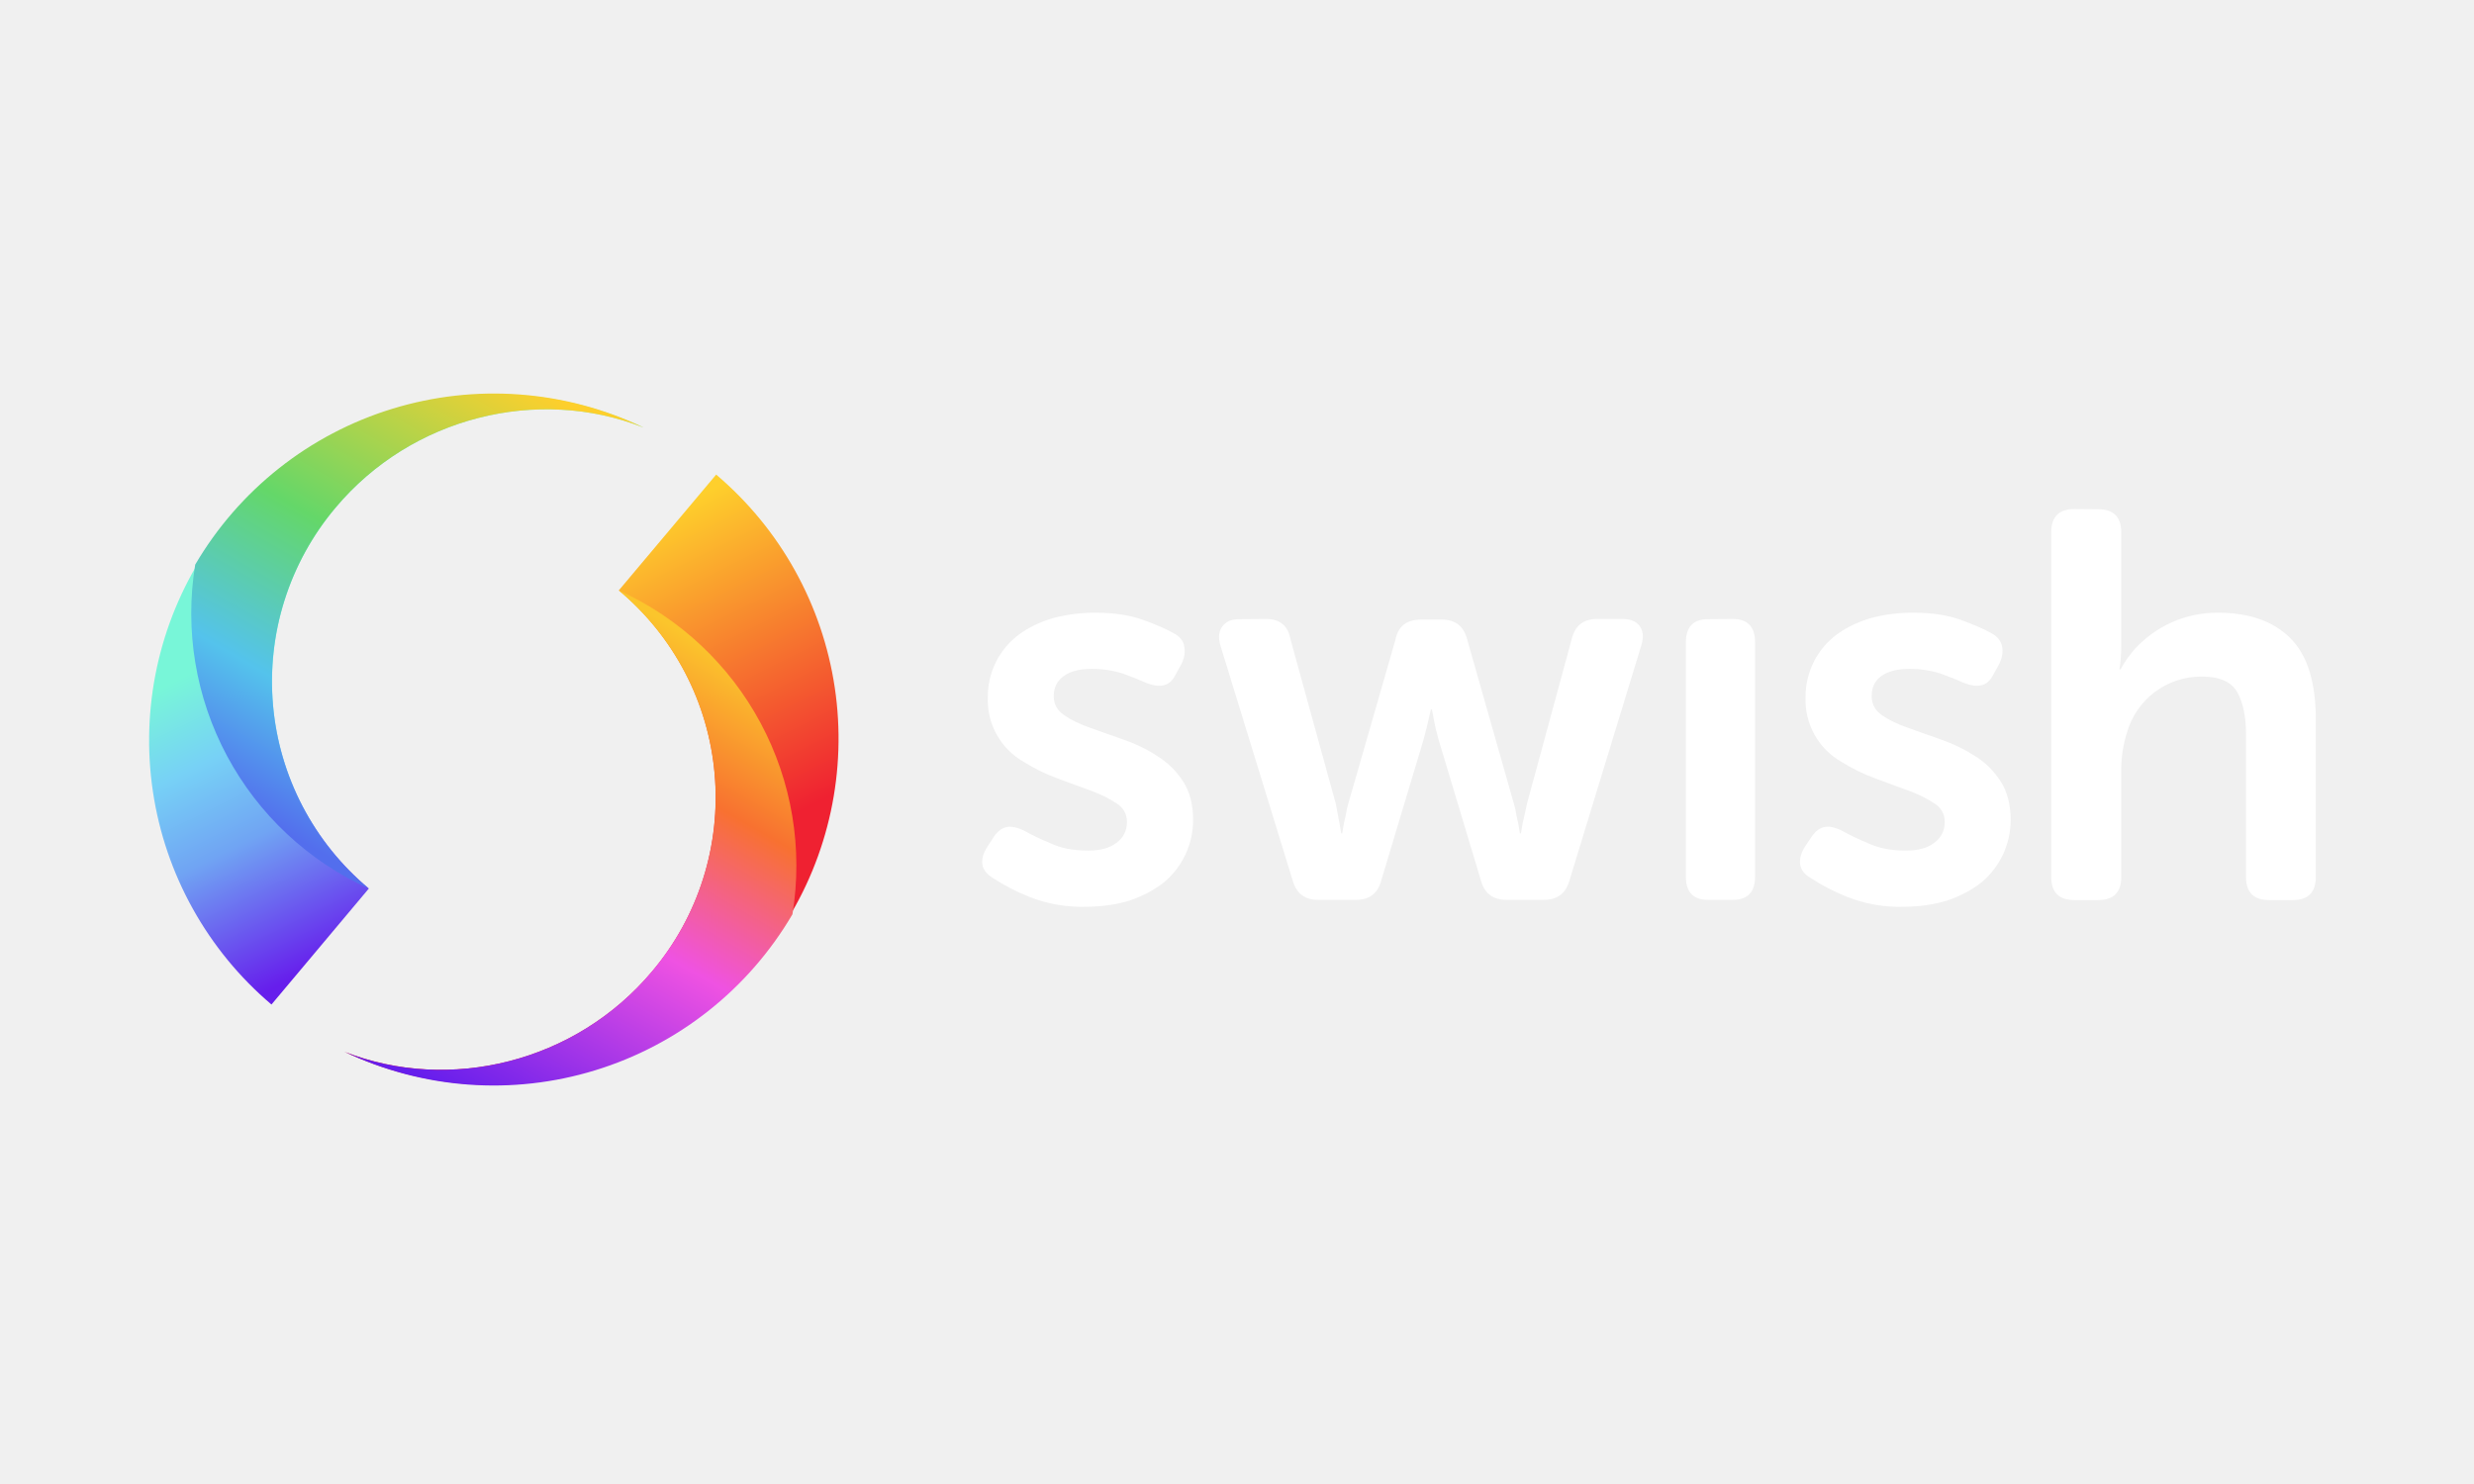
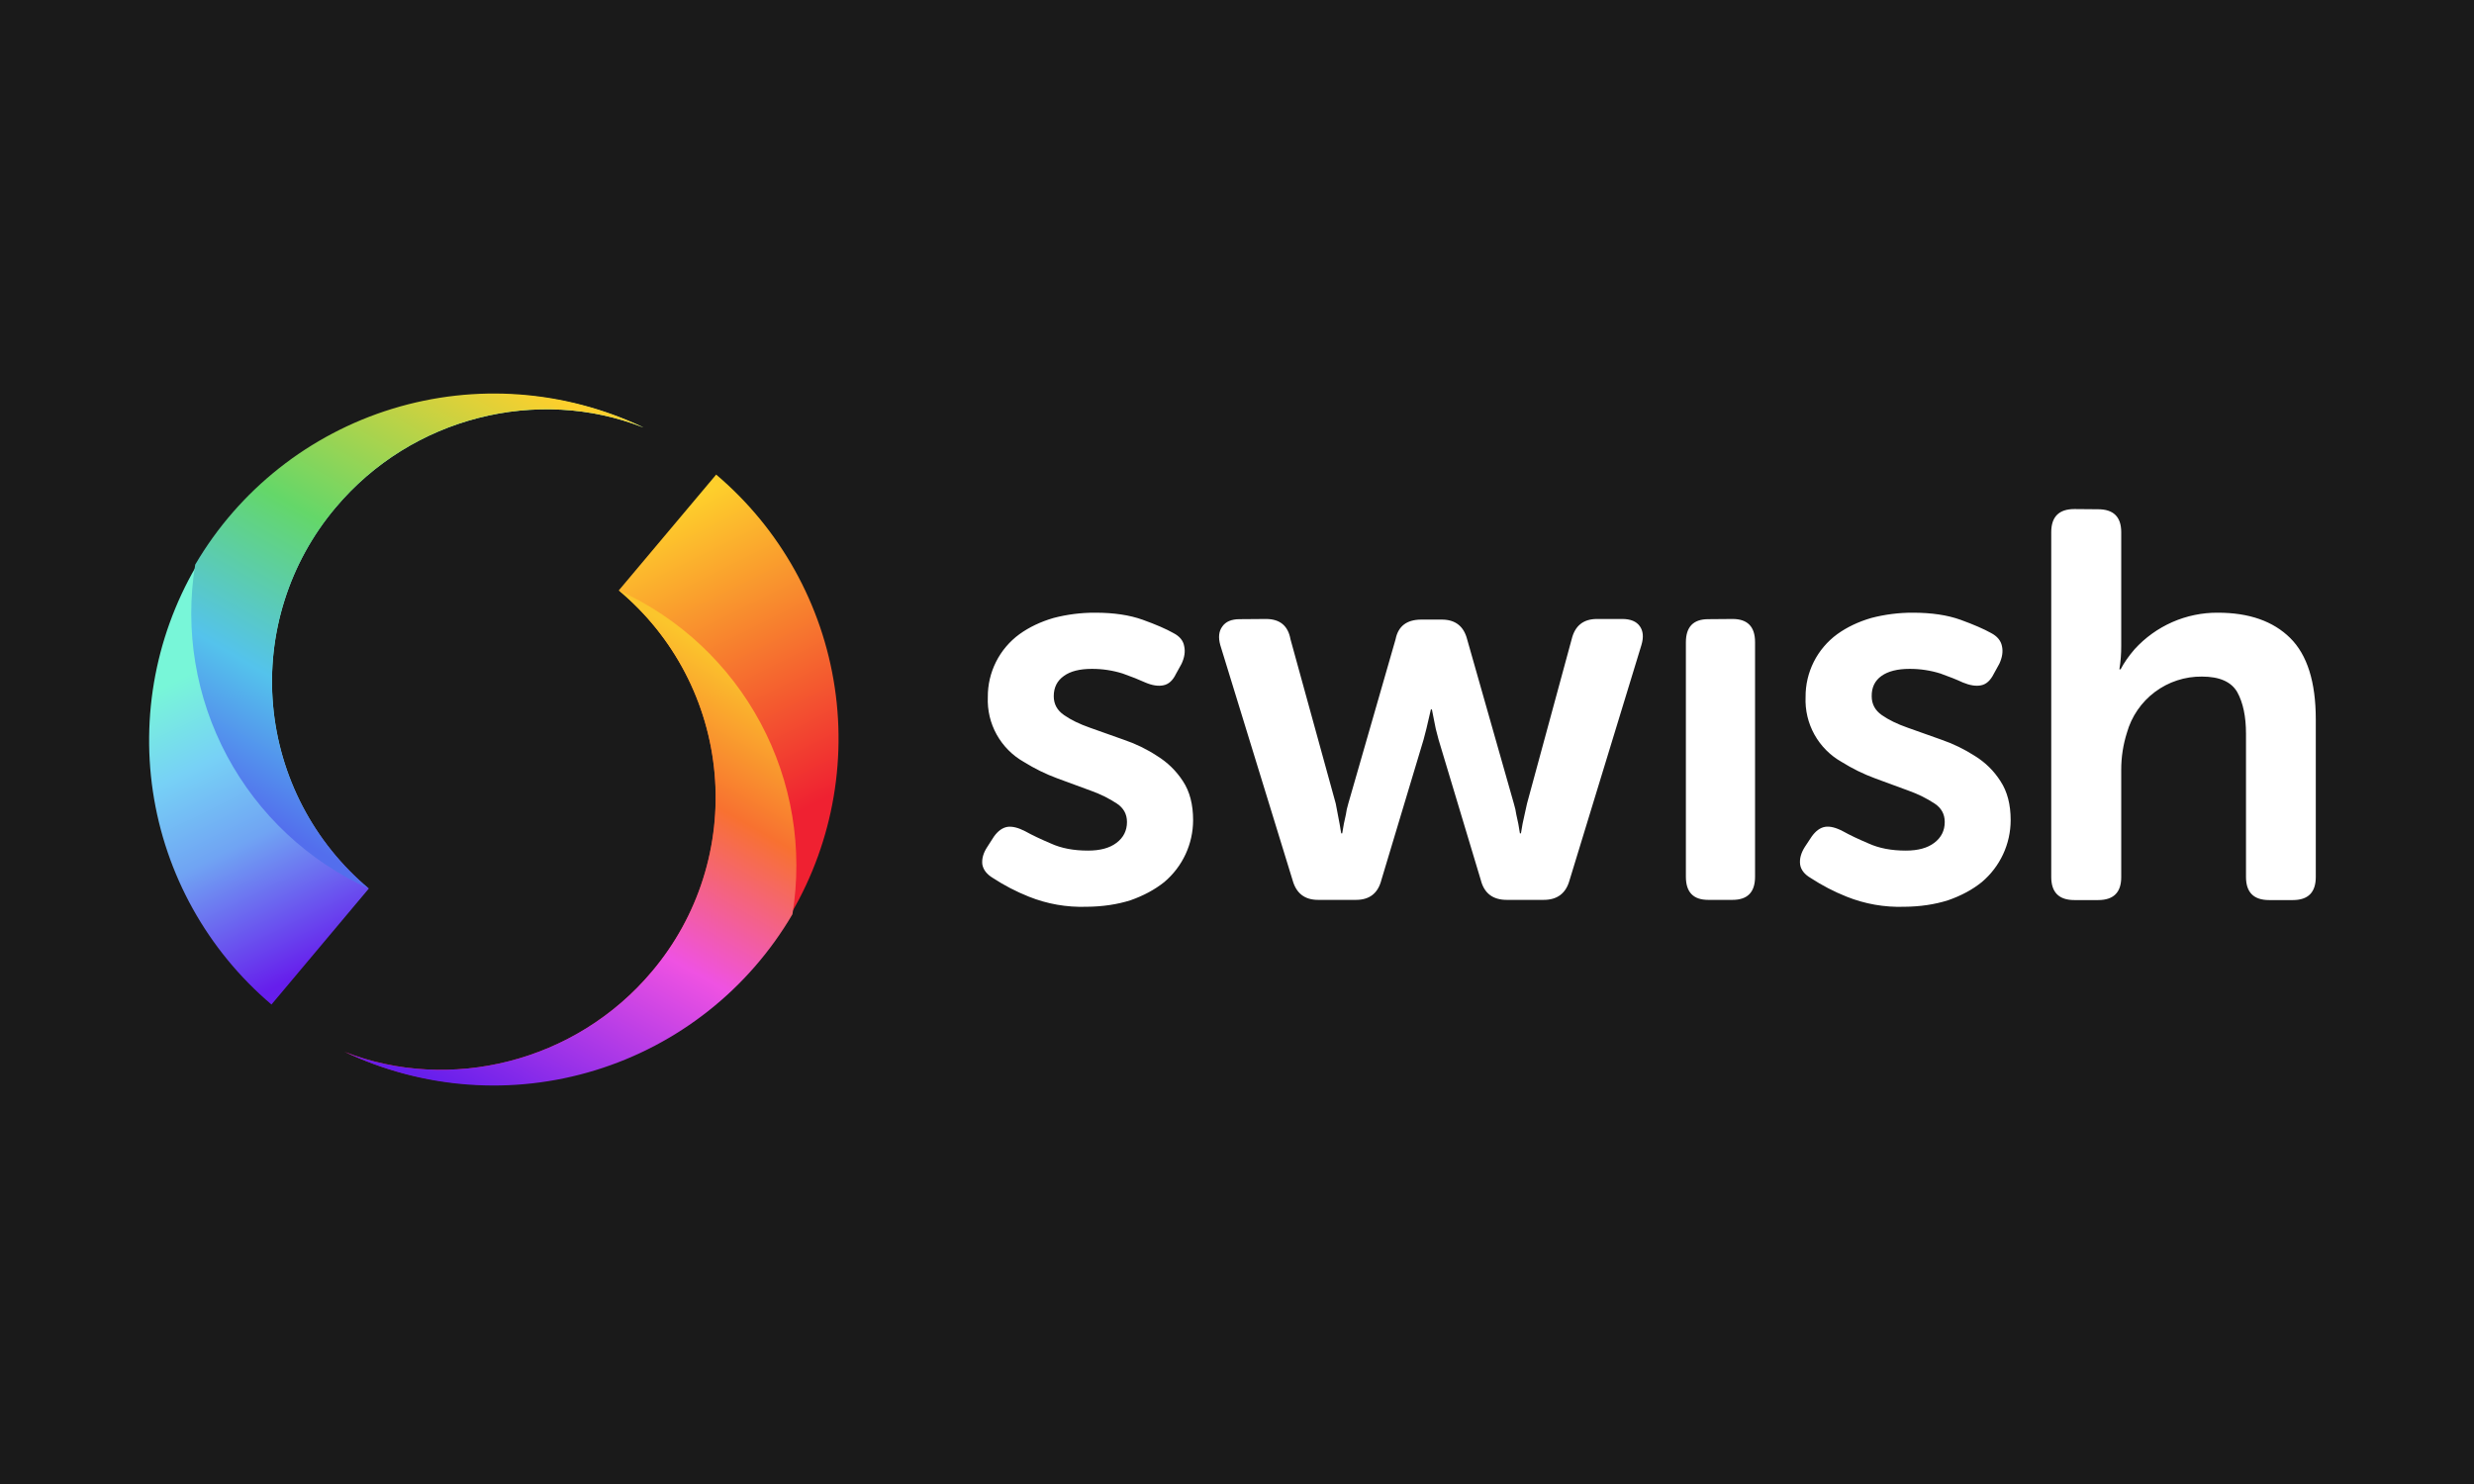
<svg xmlns="http://www.w3.org/2000/svg" width="100" height="60" viewBox="0 0 100 60" fill="none">
+   <rect width="100" height="60" fill="#1A1A1A" />
  <path d="M77.32 24.772C78.074 24.772 78.716 24.868 79.247 25.059C79.772 25.25 80.182 25.428 80.477 25.592C80.728 25.723 80.876 25.901 80.92 26.125C80.969 26.344 80.933 26.581 80.813 26.838L80.592 27.24C80.455 27.514 80.283 27.669 80.075 27.708C79.873 27.751 79.627 27.713 79.337 27.593C79.091 27.478 78.79 27.358 78.435 27.232C78.032 27.105 77.611 27.042 77.189 27.043C76.697 27.043 76.317 27.139 76.049 27.33C75.781 27.522 75.65 27.795 75.655 28.15C75.655 28.468 75.792 28.722 76.065 28.913C76.339 29.104 76.686 29.274 77.107 29.421L78.468 29.905C78.943 30.069 79.394 30.288 79.821 30.561C80.247 30.824 80.594 31.165 80.862 31.586C81.135 32.002 81.272 32.526 81.272 33.161C81.271 33.637 81.167 34.108 80.966 34.539C80.765 34.971 80.472 35.354 80.108 35.662C79.731 35.968 79.274 36.214 78.738 36.4C78.203 36.569 77.612 36.657 76.967 36.662C76.171 36.688 75.378 36.549 74.638 36.252C74.131 36.05 73.644 35.797 73.187 35.498C72.936 35.35 72.793 35.167 72.761 34.948C72.733 34.719 72.799 34.481 72.957 34.235L73.228 33.825C73.392 33.595 73.572 33.464 73.769 33.431C73.966 33.398 74.209 33.459 74.499 33.612C74.761 33.759 75.106 33.923 75.532 34.104C75.953 34.295 76.453 34.391 77.033 34.391C77.525 34.391 77.907 34.287 78.181 34.079C78.465 33.866 78.607 33.584 78.607 33.234C78.607 32.917 78.471 32.669 78.197 32.488C77.872 32.275 77.522 32.102 77.156 31.972L75.795 31.471C75.322 31.297 74.869 31.074 74.442 30.807C73.98 30.547 73.599 30.164 73.341 29.701C73.084 29.238 72.959 28.713 72.982 28.183C72.978 27.688 73.092 27.2 73.314 26.758C73.537 26.316 73.862 25.933 74.261 25.641C74.655 25.357 75.114 25.138 75.639 24.985C76.188 24.842 76.753 24.77 77.32 24.772ZM44.274 24.772C45.023 24.772 45.662 24.868 46.193 25.059C46.723 25.25 47.133 25.428 47.423 25.592C47.68 25.723 47.827 25.901 47.865 26.125C47.915 26.344 47.879 26.581 47.759 26.838L47.537 27.24C47.406 27.514 47.234 27.669 47.021 27.708C46.813 27.751 46.57 27.713 46.291 27.593C46.04 27.478 45.736 27.358 45.381 27.232C44.978 27.105 44.557 27.042 44.134 27.043C43.642 27.043 43.265 27.139 43.003 27.33C42.73 27.522 42.593 27.795 42.593 28.15C42.593 28.468 42.732 28.722 43.011 28.913C43.284 29.104 43.632 29.274 44.052 29.421L45.414 29.905C45.9 30.069 46.351 30.288 46.767 30.561C47.193 30.824 47.543 31.165 47.816 31.586C48.09 32.002 48.226 32.526 48.226 33.161C48.225 33.637 48.121 34.108 47.92 34.539C47.719 34.971 47.426 35.354 47.062 35.662C46.679 35.968 46.223 36.214 45.692 36.4C45.157 36.569 44.564 36.657 43.913 36.662C43.117 36.688 42.324 36.549 41.584 36.252C41.077 36.05 40.59 35.797 40.133 35.498C39.887 35.35 39.745 35.167 39.706 34.948C39.679 34.719 39.747 34.481 39.911 34.235L40.174 33.825C40.338 33.595 40.521 33.464 40.723 33.431C40.92 33.404 41.161 33.464 41.445 33.612C41.707 33.759 42.052 33.923 42.478 34.104C42.894 34.295 43.394 34.391 43.979 34.391C44.471 34.391 44.853 34.287 45.127 34.079C45.411 33.866 45.553 33.584 45.553 33.234C45.553 32.917 45.416 32.669 45.143 32.488C44.818 32.275 44.468 32.102 44.102 31.972L42.74 31.471C42.268 31.297 41.815 31.074 41.387 30.807C40.926 30.547 40.545 30.164 40.287 29.701C40.029 29.238 39.905 28.713 39.928 28.183C39.924 27.688 40.038 27.2 40.26 26.758C40.483 26.316 40.807 25.933 41.207 25.641C41.601 25.357 42.06 25.138 42.585 24.985C43.133 24.842 43.698 24.77 44.266 24.772M84.806 20.59C85.43 20.59 85.741 20.899 85.741 21.517V26.109C85.743 26.427 85.718 26.745 85.667 27.06H85.717C85.853 26.797 86.042 26.527 86.282 26.248C86.708 25.78 87.227 25.407 87.806 25.152C88.386 24.898 89.012 24.768 89.644 24.772C90.907 24.772 91.883 25.114 92.572 25.797C93.261 26.48 93.605 27.576 93.605 29.085V35.457C93.605 36.08 93.296 36.391 92.678 36.391H91.719C91.096 36.391 90.784 36.08 90.784 35.457V29.667C90.784 28.973 90.667 28.413 90.432 27.986C90.191 27.566 89.716 27.355 89.005 27.355C88.32 27.347 87.651 27.566 87.103 27.976C86.554 28.387 86.156 28.967 85.971 29.626C85.818 30.109 85.74 30.613 85.741 31.119V35.465C85.741 36.083 85.43 36.391 84.806 36.391H83.847C83.224 36.391 82.912 36.08 82.912 35.457V21.517C82.912 20.893 83.224 20.582 83.847 20.582L84.806 20.59ZM70.03 25.026C70.637 25.026 70.94 25.338 70.94 25.961V35.448C70.94 36.072 70.637 36.383 70.03 36.383H69.046C68.445 36.383 68.144 36.072 68.144 35.448V25.969C68.144 25.346 68.445 25.034 69.046 25.034L70.03 25.026ZM51.17 25.026C51.733 25.026 52.064 25.299 52.162 25.846L53.991 32.488L54.147 33.308L54.212 33.694H54.253L54.319 33.308L54.401 32.931C54.417 32.8 54.45 32.652 54.499 32.488L56.41 25.846C56.514 25.321 56.855 25.056 57.435 25.051H58.279C58.826 25.051 59.168 25.319 59.304 25.854L61.19 32.488C61.24 32.652 61.272 32.8 61.289 32.931L61.371 33.308L61.436 33.694H61.477L61.543 33.308L61.625 32.931L61.723 32.488L63.527 25.846C63.659 25.299 64 25.026 64.552 25.026H65.569C65.908 25.026 66.146 25.125 66.283 25.321C66.419 25.513 66.441 25.764 66.348 26.076L63.437 35.604C63.29 36.123 62.943 36.383 62.396 36.383H60.903C60.34 36.383 59.99 36.115 59.854 35.58L58.148 29.905L58.033 29.462L57.951 29.052L57.878 28.683H57.837L57.656 29.462L57.541 29.905L55.836 35.58C55.699 36.115 55.358 36.383 54.811 36.383H53.277C52.742 36.383 52.4 36.123 52.252 35.604L49.325 26.084C49.238 25.772 49.265 25.521 49.407 25.33C49.544 25.133 49.776 25.034 50.104 25.034L51.17 25.026Z" fill="white" />
  <path fill-rule="evenodd" clip-rule="evenodd" d="M13.926 42.525C16.996 43.973 20.489 44.256 23.753 43.321C27.017 42.386 29.829 40.296 31.667 37.441C33.505 34.587 34.242 31.161 33.742 27.803C33.242 24.445 31.538 21.383 28.948 19.188L25.012 23.87C26.115 24.79 27.025 25.919 27.69 27.193C28.355 28.466 28.763 29.858 28.888 31.289C29.014 32.719 28.856 34.161 28.423 35.531C27.99 36.9 27.291 38.171 26.365 39.27C23.274 42.959 18.173 44.19 13.926 42.525Z" fill="url(#paint0_linear_91_87)" />
  <path fill-rule="evenodd" clip-rule="evenodd" d="M13.926 42.525C17.091 44.035 20.709 44.302 24.061 43.272C27.414 42.243 30.259 39.992 32.031 36.965C32.463 34.315 32.01 31.595 30.741 29.228C29.472 26.861 27.459 24.978 25.012 23.87C26.114 24.791 27.024 25.921 27.688 27.194C28.353 28.467 28.759 29.86 28.884 31.29C29.009 32.721 28.85 34.163 28.416 35.532C27.983 36.901 27.283 38.172 26.357 39.27C23.265 42.96 18.165 44.19 13.917 42.525" fill="url(#paint1_linear_91_87)" />
  <path fill-rule="evenodd" clip-rule="evenodd" d="M25.996 17.277C22.925 15.829 19.433 15.546 16.169 16.481C12.905 17.416 10.092 19.506 8.255 22.361C6.417 25.215 5.68 28.641 6.18 31.999C6.68 35.357 8.384 38.419 10.973 40.614L14.909 35.924C13.808 35.004 12.899 33.875 12.234 32.603C11.57 31.33 11.163 29.939 11.037 28.509C10.912 27.079 11.069 25.639 11.502 24.27C11.934 22.901 12.632 21.631 13.556 20.533C16.648 16.843 21.748 15.613 25.988 17.277" fill="url(#paint2_linear_91_87)" />
  <path fill-rule="evenodd" clip-rule="evenodd" d="M25.996 17.277C22.831 15.766 19.215 15.498 15.862 16.526C12.509 17.554 9.664 19.803 7.89 22.829C7.458 25.479 7.91 28.197 9.177 30.564C10.445 32.931 12.456 34.815 14.901 35.924C13.8 35.003 12.892 33.874 12.228 32.601C11.564 31.329 11.159 29.938 11.034 28.508C10.909 27.078 11.067 25.637 11.5 24.269C11.933 22.9 12.632 21.631 13.557 20.533C16.648 16.843 21.748 15.613 25.988 17.277" fill="url(#paint3_linear_91_87)" />
  <defs>
    <linearGradient id="paint0_linear_91_87" x1="30.112" y1="33.918" x2="24.168" y2="22.079" gradientUnits="userSpaceOnUse">
      <stop stop-color="#EF2131" />
      <stop offset="1" stop-color="#FECF2C" />
    </linearGradient>
    <linearGradient id="paint1_linear_91_87" x1="24.671" y1="23.875" x2="14.254" y2="41.911" gradientUnits="userSpaceOnUse">
      <stop stop-color="#FBC52C" />
      <stop offset="0.26" stop-color="#F87130" />
      <stop offset="0.56" stop-color="#EF52E2" />
      <stop offset="1" stop-color="#661EEC" />
    </linearGradient>
    <linearGradient id="paint2_linear_91_87" x1="10.089" y1="26.048" x2="15.785" y2="37.632" gradientUnits="userSpaceOnUse">
      <stop stop-color="#78F6D8" />
      <stop offset="0.27" stop-color="#77D1F6" />
      <stop offset="0.55" stop-color="#70A4F3" />
      <stop offset="1" stop-color="#661EEC" />
    </linearGradient>
    <linearGradient id="paint3_linear_91_87" x1="15.481" y1="35.928" x2="25.819" y2="17.954" gradientUnits="userSpaceOnUse">
      <stop stop-color="#536EED" />
      <stop offset="0.25" stop-color="#54C3EC" />
      <stop offset="0.56" stop-color="#64D769" />
      <stop offset="1" stop-color="#FECF2C" />
    </linearGradient>
  </defs>
</svg>
